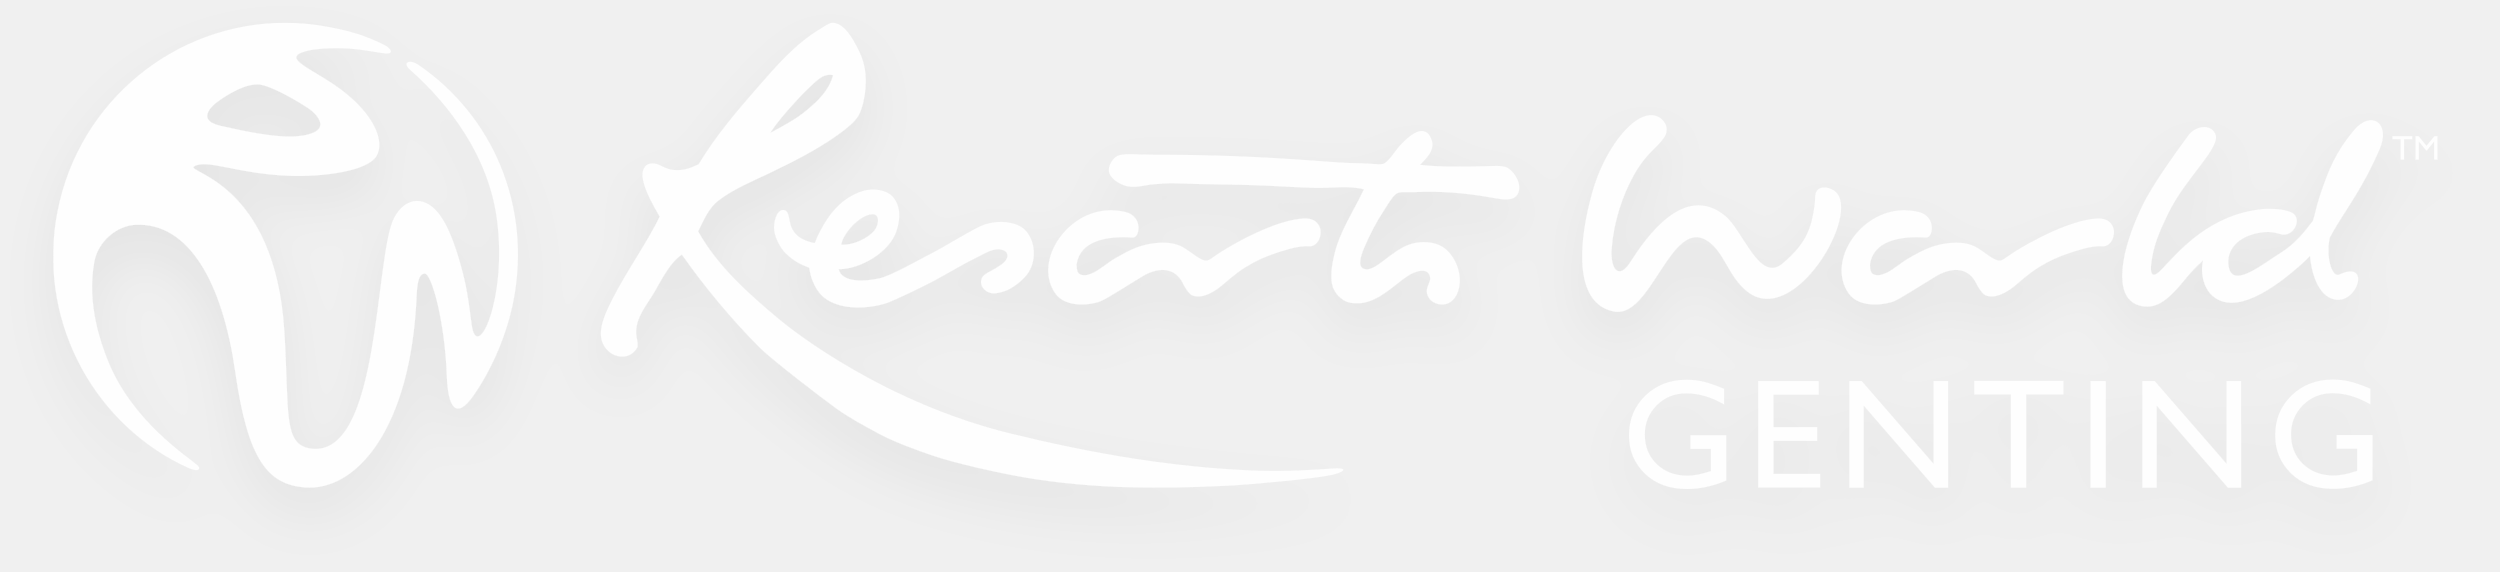
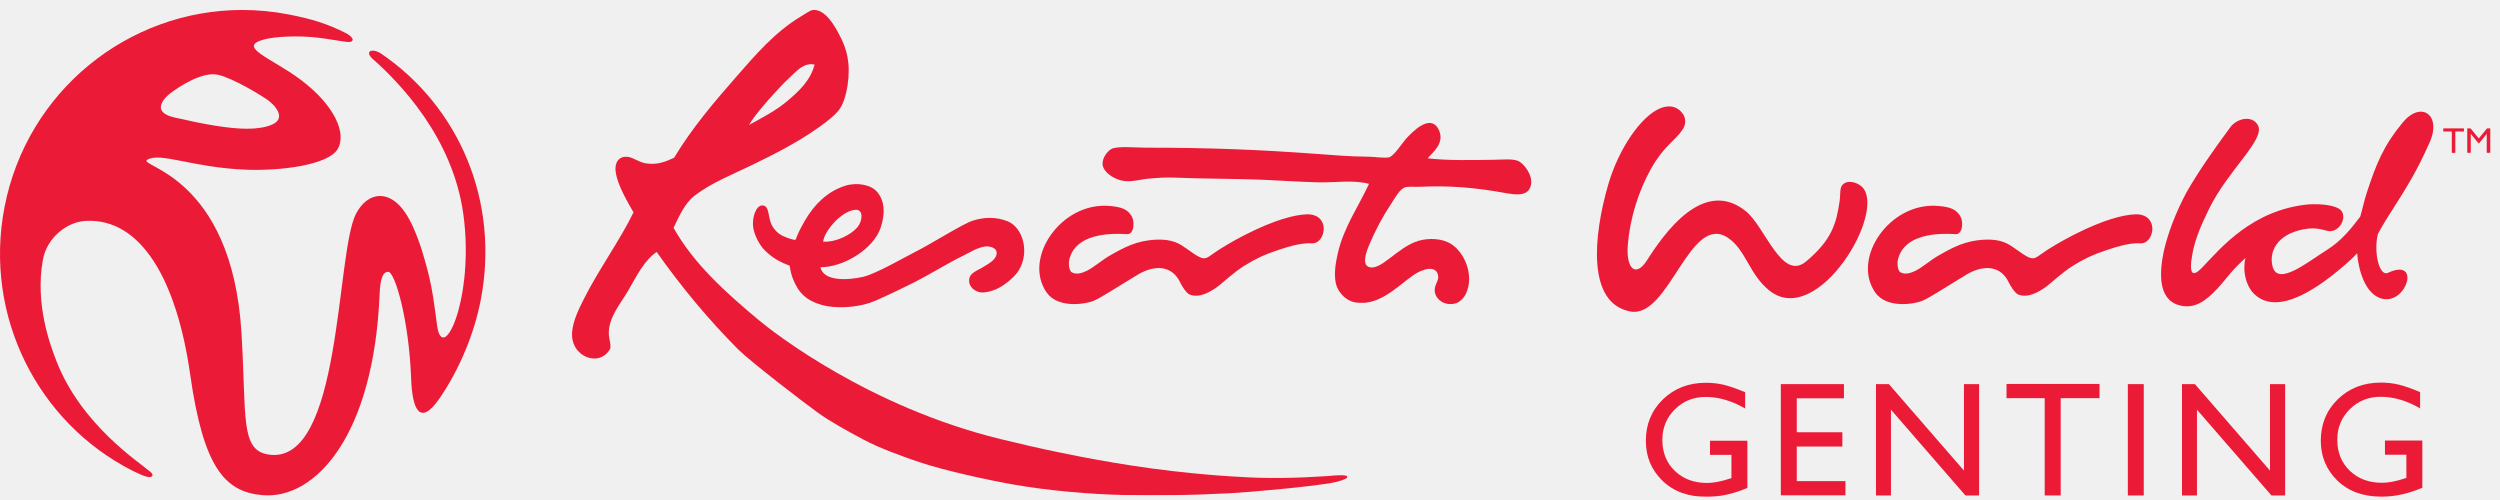
- <svg xmlns="http://www.w3.org/2000/svg" xmlns:xlink="http://www.w3.org/1999/xlink" width="188px" height="43px" viewBox="0 0 188 43" version="1.1">
+ <svg xmlns="http://www.w3.org/2000/svg" xmlns:xlink="http://www.w3.org/1999/xlink" width="180px" height="36px" viewBox="0 0 180 36" version="1.1">
  <defs>
-     <filter x="-3.9%" y="-13.9%" width="108.3%" height="142.2%" filterUnits="objectBoundingBox" id="filter-1">
-       <feOffset dx="0" dy="2" in="SourceAlpha" result="shadowOffsetOuter1" />
-       <feGaussianBlur stdDeviation="2" in="shadowOffsetOuter1" result="shadowBlurOuter1" />
-       <feColorMatrix values="0 0 0 0 0   0 0 0 0 0   0 0 0 0 0  0 0 0 0.051 0" type="matrix" in="shadowBlurOuter1" result="shadowMatrixOuter1" />
-       <feMerge>
-         <feMergeNode in="shadowMatrixOuter1" />
-         <feMergeNode in="SourceGraphic" />
-       </feMerge>
-     </filter>
-     <polygon id="path-2" points="0 35.139 179.3 35.139 179.3 0.085 0 0.085" />
+     <polygon id="path-1" points="0.308 0.086 56.141 0.086 56.141 35.035 0.308 35.035" />
+     <polygon id="path-3" points="0 35.139 179.3 35.139 179.3 0.086 0 0.086" />
  </defs>
  <g id="Page-1" stroke="none" stroke-width="1" fill="none" fill-rule="evenodd">
-     <g id="DESKTOP-LANDING-V1" transform="translate(-201, -35)">
-       <g id="WHITE-LOGO-Copy" filter="url(#filter-1)" transform="translate(205, 36)">
-         <polygon id="Fill-1" fill="#FEFEFE" points="175.917 9.244 177.403 9.244 177.403 9.468 176.784 9.468 176.784 11.005 176.529 11.005 176.529 9.468 175.917 9.468" />
-         <polygon id="Fill-2" fill="#FEFEFE" points="179.064 9.247 178.473 9.968 177.882 9.247 177.642 9.247 177.642 11.003 177.895 11.003 177.895 9.638 178.451 10.316 178.498 10.316 179.045 9.638 179.045 11.003 179.3 11.003 179.3 9.247" />
-         <g id="Group-30" transform="translate(0, 0.631721)">
-           <path d="M171.716,31.087 L174.408,31.087 L174.408,34.485 C173.42,34.914 172.441,35.127 171.47,35.127 C170.141,35.127 169.082,34.74 168.287,33.966 C167.494,33.19 167.097,32.235 167.097,31.099 C167.097,29.901 167.508,28.905 168.329,28.108 C169.154,27.312 170.184,26.915 171.423,26.915 C171.874,26.915 172.301,26.964 172.709,27.062 C173.114,27.158 173.626,27.337 174.247,27.599 L174.247,28.77 C173.29,28.215 172.341,27.937 171.401,27.937 C170.525,27.937 169.787,28.235 169.185,28.831 C168.585,29.429 168.284,30.162 168.284,31.03 C168.284,31.94 168.585,32.684 169.185,33.262 C169.787,33.84 170.559,34.129 171.504,34.129 C171.962,34.129 172.512,34.023 173.15,33.813 L173.259,33.779 L173.259,32.109 L171.716,32.109 L171.716,31.087 Z" id="Fill-3" fill="#FEFEFE" />
-           <path d="M139.569,17.77 C139.81,17.638 140.221,17.389 140.718,17.159 C141.214,16.928 141.794,16.745 142.369,16.671 C143.397,16.537 144.148,16.661 144.723,17.022 C145.283,17.375 145.839,17.857 146.221,17.949 C146.579,18.036 146.758,17.777 147.423,17.348 C148.217,16.847 148.957,16.455 149.402,16.23 C151.451,15.194 152.845,14.843 153.698,14.803 C154.566,14.76 154.823,15.228 154.916,15.495 C155.107,16.052 154.769,16.942 154.077,16.889 C153.227,16.822 151.987,17.276 151.587,17.407 C150.782,17.672 150.12,17.967 149.296,18.476 C148.5,18.965 147.691,19.731 147.4,19.951 C146.816,20.395 146.001,20.862 145.302,20.568 C145.081,20.474 144.757,19.972 144.62,19.685 C144.095,18.574 142.953,18.362 141.646,19.103 C140.294,19.913 138.984,20.778 138.433,21.016 C137.872,21.259 135.848,21.619 135.013,20.421 C133.297,17.949 136.063,13.918 139.513,14.194 C140.492,14.273 140.808,14.46 141.094,14.859 C141.412,15.306 141.309,16.263 140.808,16.23 C138.867,16.096 136.901,16.486 136.626,18.205 C136.623,18.228 136.589,18.839 136.836,18.976 C137.216,19.193 137.68,18.976 137.938,18.853 C138.396,18.627 139.082,18.036 139.569,17.77" id="Fill-5" fill="#FEFEFE" />
-           <path d="M102.789,10.765 C104.18,10.939 106.038,10.894 107.659,10.869 C108.229,10.861 108.862,10.796 109.258,10.939 C109.716,11.105 110.373,11.977 110.231,12.676 C110.028,13.693 108.821,13.331 107.798,13.163 C106.109,12.887 104.389,12.718 102.303,12.816 C101.914,12.834 101.471,12.781 101.189,12.851 C100.798,12.946 100.459,13.597 100.146,14.068 C99.502,15.044 99.043,15.922 98.591,16.98 C98.342,17.564 98.087,18.36 98.506,18.564 C99.352,18.989 100.587,17.168 102.127,16.71 C102.889,16.484 103.83,16.538 104.458,16.92 C105.435,17.515 106.182,19.202 105.538,20.535 C105.412,20.794 105.102,21.152 104.737,21.23 C103.979,21.39 103.413,20.933 103.311,20.43 C103.216,19.958 103.586,19.599 103.554,19.283 C103.463,18.381 102.389,18.755 101.815,19.144 C100.828,19.812 99.726,21.004 98.339,21.161 C98.149,21.18 97.753,21.18 97.504,21.127 C96.851,20.982 96.313,20.368 96.18,19.77 C96.031,19.081 96.167,18.292 96.32,17.615 C96.746,15.728 97.83,14.211 98.569,12.604 C97.347,12.298 96.196,12.533 94.874,12.495 C93.533,12.459 92.448,12.383 91.313,12.332 C89.086,12.223 86.749,12.253 84.461,12.154 C83.877,12.131 83.315,12.179 82.757,12.225 C82.067,12.282 81.414,12.523 80.739,12.365 C80.128,12.219 79.414,11.739 79.384,11.183 C79.358,10.724 79.76,10.2 80.079,10.068 C80.546,9.879 81.768,10.001 82.549,10.001 C87.066,10.001 90.662,10.144 94.84,10.452 C95.931,10.532 97.206,10.645 98.506,10.651 C98.952,10.653 99.71,10.773 100.008,10.695 C100.376,10.6 100.953,9.67 101.223,9.373 C101.657,8.902 102.939,7.535 103.554,8.645 C104.109,9.642 103.125,10.362 102.789,10.765" id="Fill-7" fill="#FEFEFE" />
-           <path d="M72.542,15.299 C71.795,14.995 70.893,14.973 70.023,15.26 C69.278,15.508 67.08,16.914 65.789,17.561 C65.133,17.89 63.045,19.099 62.127,19.305 C61.035,19.55 59.299,19.644 59.067,18.61 C60.697,18.622 62.904,17.32 63.417,15.732 C63.756,14.685 63.684,13.855 63.18,13.217 C62.744,12.665 61.696,12.473 60.844,12.746 C59.545,13.164 58.633,14.099 57.968,15.226 C57.826,15.466 57.571,15.924 57.388,16.362 C57.362,16.425 57.335,16.503 57.302,16.584 C57.272,16.651 57.281,16.659 57.033,16.599 C56.762,16.532 56.534,16.435 56.354,16.351 C55.963,16.163 55.636,15.796 55.484,15.376 C55.305,14.876 55.372,14.168 54.893,14.159 C54.414,14.152 54.128,15.078 54.232,15.76 C54.313,16.287 54.673,17.019 55.08,17.41 C55.642,17.952 56.105,18.215 56.86,18.503 C56.898,18.845 57.003,19.224 57.092,19.446 C57.494,20.459 58.051,21.008 59.17,21.323 C60.212,21.615 61.633,21.497 62.602,21.18 C63.254,20.969 65.189,20.015 65.933,19.642 C66.687,19.264 68.499,18.182 69.209,17.85 C69.693,17.624 70.548,17.045 71.169,17.114 C71.448,17.148 71.756,17.276 71.761,17.568 C71.768,18.052 71.189,18.341 70.822,18.575 C70.366,18.866 69.815,18.995 69.778,19.514 C69.74,20.05 70.216,20.367 70.611,20.419 C70.919,20.458 71.387,20.343 71.761,20.175 C72.317,19.923 73.057,19.322 73.361,18.819 C74.142,17.524 73.664,15.755 72.542,15.299 M61.599,14.475 C62.184,14.441 62.111,15.281 61.737,15.727 C61.291,16.259 60.21,16.826 59.269,16.769 C59.322,16.044 60.583,14.532 61.599,14.475" id="Fill-9" fill="#FEFEFE" />
-           <path d="M96.588,33.587 C96.19,33.58 95.642,33.642 95.541,33.649 C93.396,33.79 91.228,33.844 89.091,33.692 C89.091,33.692 85.686,33.54 81.451,32.885 C77.963,32.345 74.79,31.658 72.007,30.975 C62.561,28.66 55.745,23.352 54.583,22.377 C52.273,20.44 49.959,18.386 48.497,15.771 C48.916,14.906 49.31,13.987 50.027,13.443 C51.233,12.529 52.641,11.974 53.993,11.323 C55.642,10.527 57.347,9.668 58.847,8.613 C59.068,8.458 59.287,8.301 59.498,8.135 C59.896,7.82 60.366,7.442 60.6,6.975 C60.86,6.458 61.035,5.681 61.088,4.96 C61.197,3.444 60.826,2.546 60.217,1.481 C59.863,0.86 59.251,0.004 58.513,0.092 C58.331,0.113 57.961,0.374 57.679,0.544 C55.783,1.679 54.359,3.359 53.019,4.889 C51.367,6.775 49.826,8.59 48.532,10.73 C47.913,11.011 47.389,11.229 46.619,11.148 C46.022,11.085 45.625,10.707 45.194,10.662 C44.544,10.593 44.25,11.085 44.324,11.704 C44.446,12.714 45.247,14.008 45.612,14.659 C44.685,16.584 43.089,18.81 42.063,20.847 C41.7,21.571 41.272,22.41 41.194,23.246 C41.024,25.066 43.186,25.878 43.942,24.463 C43.992,24.111 43.853,23.789 43.837,23.455 C43.777,22.244 44.697,21.218 45.229,20.293 C45.872,19.17 46.413,18.094 47.278,17.509 C49.013,19.972 51.023,22.399 53.16,24.534 C54.02,25.395 57.882,28.363 58.895,29.087 C59.879,29.789 60.935,30.356 62.132,30.999 C63.299,31.627 64.967,32.23 66.221,32.652 C67.922,33.225 71.002,33.909 72.966,34.254 C75.48,34.694 78.428,34.957 80.976,35.01 C83.326,35.063 85.44,35.038 88.579,34.882 C89.695,34.826 94.761,34.391 96.143,34.084 C96.244,34.064 97.042,33.868 97.017,33.69 C97.006,33.615 96.824,33.589 96.588,33.587 M55.765,6.072 C56.079,5.727 56.448,5.325 56.81,4.995 C57.292,4.552 57.864,3.835 58.652,4.021 C58.348,5.177 57.506,5.947 56.704,6.629 C55.892,7.318 54.891,7.844 53.923,8.366 C54.357,7.653 55.048,6.86 55.765,6.072" id="Fill-11" fill="#FEFEFE" />
-           <path d="M125.694,14.57 C122.644,12.13 119.819,16.172 118.566,18.134 C117.803,19.328 117.057,18.79 117.205,16.969 C117.361,15.068 117.982,13.113 118.867,11.532 C119.823,9.827 120.565,9.564 121.161,8.68 C121.433,8.278 121.341,7.826 121.187,7.597 C120.779,6.997 120.182,6.915 119.576,7.149 C118.169,7.694 116.544,10.076 115.794,12.652 C114.714,16.371 114.247,21.213 117.391,21.795 C120.178,22.314 121.656,14.674 124.4,16.481 C125.712,17.353 125.938,19.13 127.398,20.292 C130.888,23.07 135.986,14.44 134.012,12.772 C133.699,12.509 133.046,12.29 132.678,12.659 C132.437,12.9 132.527,13.331 132.461,13.789 C132.22,15.479 131.89,16.634 130.049,18.186 C128.291,19.672 127.096,15.691 125.694,14.57" id="Fill-13" fill="#FEFEFE" />
-           <path d="M79.907,17.77 C80.151,17.638 80.559,17.389 81.056,17.159 C81.552,16.928 82.133,16.745 82.707,16.671 C83.737,16.537 84.486,16.661 85.063,17.022 C85.622,17.375 86.179,17.857 86.558,17.949 C86.917,18.036 87.095,17.777 87.763,17.348 C88.555,16.847 89.295,16.455 89.74,16.23 C91.787,15.194 93.183,14.843 94.036,14.803 C94.904,14.76 95.161,15.228 95.255,15.495 C95.448,16.052 95.104,16.942 94.415,16.889 C93.565,16.822 92.322,17.276 91.925,17.407 C91.118,17.672 90.457,17.967 89.634,18.476 C88.841,18.965 88.03,19.731 87.74,19.951 C87.154,20.395 86.339,20.862 85.64,20.568 C85.419,20.474 85.096,19.972 84.961,19.685 C84.434,18.574 83.291,18.362 81.985,19.103 C80.632,19.913 79.325,20.778 78.769,21.016 C78.209,21.259 76.187,21.619 75.354,20.421 C73.634,17.949 76.4,13.918 79.854,14.194 C80.829,14.273 81.147,14.46 81.433,14.859 C81.75,15.306 81.646,16.263 81.147,16.23 C79.207,16.096 77.238,16.486 76.964,18.205 C76.96,18.228 76.925,18.839 77.174,18.976 C77.554,19.193 78.018,18.976 78.276,18.853 C78.734,18.627 79.422,18.036 79.907,17.77" id="Fill-15" fill="#FEFEFE" />
-           <path d="M162.575,8.398 C163.11,9.414 160.406,11.631 159.062,14.389 C158.52,15.501 158.059,16.507 157.848,17.672 C157.561,19.248 157.926,19.297 158.576,18.61 C159.903,17.22 162.167,14.475 166.212,14.084 C167.36,14.028 167.965,14.188 168.304,14.34 C169.142,14.711 168.587,16.026 167.736,16.013 C167.42,16.009 166.92,15.683 165.893,15.871 C163.892,16.239 163.355,17.545 163.628,18.564 C164.012,19.999 166.155,18.228 167.491,17.396 C168.63,16.685 169.288,15.812 169.936,14.969 C170.108,14.407 170.193,13.903 170.41,13.239 C171.098,11.135 171.626,9.843 172.995,8.188 C174.31,6.6 175.827,7.625 174.93,9.631 C173.962,11.79 173.401,12.672 171.784,15.211 C171.594,15.515 171.379,15.9 171.202,16.226 C170.884,17.613 171.335,19.294 171.927,19.014 C174.306,17.896 173.307,21.211 171.594,20.894 C170.249,20.643 169.795,18.666 169.714,17.605 C169.479,17.854 169.358,17.975 169.114,18.191 C167.029,20.062 164.053,22.164 162.333,20.566 C161.744,20.018 161.438,18.951 161.674,17.944 C160.544,18.975 160.313,19.439 159.629,20.169 C158.834,21.017 158.01,21.657 156.89,21.343 C155.367,20.917 155.47,19.001 155.796,17.441 C156.118,16.06 156.668,14.652 157.424,13.224 C158.287,11.716 159.321,10.243 160.586,8.526 C161.048,7.894 162.164,7.624 162.575,8.398" id="Fill-17" fill="#FEFEFE" />
-           <polygon id="Fill-19" fill="#FEFEFE" points="128.219 27.025 132.764 27.025 132.764 28.047 129.367 28.047 129.367 30.491 132.65 30.491 132.65 31.519 129.367 31.519 129.367 34.009 132.873 34.009 132.873 35.03 128.219 35.03" />
-           <polygon id="Fill-21" fill="#FEFEFE" points="141.405 27.025 142.496 27.025 142.496 35.042 141.51 35.042 136.149 28.866 136.149 35.042 135.07 35.042 135.07 27.025 135.999 27.025 141.405 33.252" />
-           <polygon id="Fill-23" fill="#FEFEFE" points="144.469 27.013 151.166 27.013 151.166 28.036 148.371 28.036 148.371 35.041 147.218 35.041 147.218 28.036 144.469 28.036" />
-           <mask id="mask-3" fill="white">
-             <use xlink:href="#path-2" />
+     <g id="DESKTOP-LANDING-V1" transform="translate(-205, -34)">
+       <g id="Page-1" transform="translate(205, 34)">
+         <polygon id="Fill-1" fill="#EB1B38" points="175.917 9.244 177.403 9.244 177.403 9.468 176.784 9.468 176.784 11.005 176.529 11.005 176.529 9.468 175.917 9.468" />
+         <polygon id="Fill-2" fill="#EB1B38" points="179.064 9.247 178.473 9.968 177.882 9.247 177.642 9.247 177.642 11.004 177.895 11.004 177.895 9.638 178.451 10.315 178.498 10.315 179.045 9.638 179.045 11.004 179.3 11.004 179.3 9.247" />
+         <g id="Group-31" transform="translate(0, 0.631363)">
+           <path d="M171.716,31.087 L174.408,31.087 L174.408,34.485 C173.42,34.914 172.441,35.127 171.47,35.127 C170.141,35.127 169.082,34.74 168.287,33.966 C167.494,33.19 167.097,32.235 167.097,31.099 C167.097,29.901 167.508,28.905 168.329,28.108 C169.154,27.312 170.184,26.915 171.423,26.915 C171.874,26.915 172.301,26.964 172.709,27.062 C173.114,27.158 173.626,27.337 174.247,27.599 L174.247,28.77 C173.29,28.215 172.341,27.937 171.401,27.937 C170.525,27.937 169.787,28.235 169.185,28.831 C168.585,29.429 168.284,30.162 168.284,31.03 C168.284,31.94 168.585,32.684 169.185,33.262 C169.787,33.84 170.559,34.129 171.504,34.129 C171.962,34.129 172.512,34.023 173.15,33.813 L173.259,33.779 L173.259,32.109 L171.716,32.109 L171.716,31.087 Z" id="Fill-3" fill="#EB1B38" />
+           <path d="M139.569,17.77 C139.81,17.638 140.221,17.39 140.718,17.159 C141.214,16.928 141.794,16.744 142.369,16.671 C143.397,16.537 144.148,16.661 144.723,17.022 C145.283,17.375 145.839,17.856 146.221,17.949 C146.579,18.036 146.758,17.777 147.423,17.349 C148.217,16.847 148.957,16.454 149.402,16.229 C151.451,15.194 152.845,14.842 153.698,14.803 C154.566,14.76 154.823,15.228 154.916,15.496 C155.107,16.052 154.769,16.942 154.077,16.889 C153.227,16.822 151.987,17.276 151.587,17.407 C150.782,17.671 150.12,17.967 149.296,18.475 C148.5,18.965 147.691,19.731 147.4,19.951 C146.816,20.395 146.001,20.863 145.302,20.569 C145.081,20.475 144.757,19.972 144.62,19.684 C144.095,18.574 142.953,18.363 141.646,19.104 C140.294,19.913 138.984,20.779 138.433,21.017 C137.872,21.259 135.848,21.619 135.013,20.422 C133.297,17.949 136.063,13.918 139.513,14.194 C140.492,14.272 140.808,14.461 141.094,14.859 C141.412,15.306 141.309,16.262 140.808,16.229 C138.867,16.096 136.901,16.486 136.626,18.205 C136.623,18.228 136.589,18.839 136.836,18.976 C137.216,19.193 137.68,18.976 137.938,18.853 C138.396,18.627 139.082,18.036 139.569,17.77" id="Fill-5" fill="#EB1B38" />
+           <path d="M102.789,10.765 C104.18,10.939 106.038,10.895 107.659,10.87 C108.229,10.86 108.862,10.796 109.258,10.939 C109.716,11.105 110.373,11.976 110.231,12.675 C110.028,13.692 108.821,13.331 107.798,13.164 C106.109,12.887 104.389,12.718 102.303,12.815 C101.914,12.834 101.471,12.782 101.189,12.85 C100.798,12.946 100.459,13.597 100.146,14.067 C99.502,15.044 99.043,15.923 98.591,16.98 C98.342,17.563 98.087,18.359 98.506,18.564 C99.352,18.988 100.587,17.168 102.127,16.709 C102.889,16.484 103.83,16.537 104.458,16.919 C105.435,17.515 106.182,19.201 105.538,20.535 C105.412,20.794 105.102,21.153 104.737,21.229 C103.979,21.391 103.413,20.932 103.311,20.43 C103.216,19.958 103.586,19.599 103.554,19.282 C103.463,18.38 102.389,18.755 101.815,19.144 C100.828,19.812 99.726,21.004 98.339,21.161 C98.149,21.181 97.753,21.181 97.504,21.128 C96.851,20.982 96.313,20.368 96.18,19.77 C96.031,19.081 96.167,18.292 96.32,17.614 C96.746,15.728 97.83,14.211 98.569,12.604 C97.347,12.298 96.196,12.533 94.874,12.495 C93.533,12.459 92.448,12.383 91.313,12.331 C89.086,12.223 86.749,12.252 84.461,12.155 C83.877,12.13 83.315,12.178 82.757,12.224 C82.067,12.282 81.414,12.523 80.739,12.364 C80.128,12.219 79.414,11.739 79.384,11.182 C79.358,10.725 79.76,10.199 80.079,10.068 C80.546,9.879 81.768,10.001 82.549,10.001 C87.066,10.001 90.662,10.143 94.84,10.452 C95.931,10.531 97.206,10.645 98.506,10.65 C98.952,10.654 99.71,10.772 100.008,10.695 C100.376,10.601 100.953,9.67 101.223,9.374 C101.657,8.902 102.939,7.535 103.554,8.644 C104.109,9.643 103.125,10.362 102.789,10.765" id="Fill-7" fill="#EB1B38" />
+           <path d="M72.542,15.299 C71.795,14.995 70.893,14.973 70.023,15.26 C69.278,15.508 67.08,16.914 65.789,17.561 C65.133,17.891 63.045,19.099 62.127,19.305 C61.035,19.55 59.299,19.644 59.067,18.61 C60.697,18.621 62.904,17.321 63.417,15.732 C63.756,14.684 63.684,13.855 63.18,13.216 C62.744,12.665 61.696,12.473 60.844,12.746 C59.545,13.165 58.633,14.098 57.968,15.226 C57.826,15.465 57.571,15.924 57.388,16.362 C57.362,16.426 57.335,16.502 57.302,16.583 C57.272,16.651 57.281,16.659 57.033,16.599 C56.762,16.532 56.534,16.435 56.354,16.351 C55.963,16.163 55.636,15.797 55.484,15.376 C55.305,14.877 55.372,14.167 54.893,14.159 C54.414,14.152 54.128,15.077 54.232,15.76 C54.313,16.286 54.673,17.019 55.08,17.41 C55.642,17.952 56.105,18.215 56.86,18.502 C56.898,18.846 57.003,19.224 57.092,19.447 C57.494,20.459 58.051,21.008 59.17,21.324 C60.212,21.615 61.633,21.497 62.602,21.181 C63.254,20.969 65.189,20.015 65.933,19.641 C66.687,19.265 68.499,18.182 69.209,17.85 C69.693,17.625 70.548,17.044 71.169,17.115 C71.448,17.148 71.756,17.275 71.761,17.568 C71.768,18.051 71.189,18.342 70.822,18.575 C70.366,18.865 69.815,18.996 69.778,19.514 C69.74,20.05 70.216,20.367 70.611,20.419 C70.919,20.458 71.387,20.343 71.761,20.175 C72.317,19.923 73.057,19.322 73.361,18.819 C74.142,17.524 73.664,15.754 72.542,15.299 M61.599,14.474 C62.184,14.441 62.111,15.281 61.737,15.726 C61.291,16.258 60.21,16.826 59.269,16.768 C59.322,16.044 60.583,14.532 61.599,14.474" id="Fill-9" fill="#EB1B38" />
+           <g id="Group-13" transform="translate(40.87649, 0)">
+             <mask id="mask-2" fill="white">
+               <use xlink:href="#path-1" />
+             </mask>
+             <g id="Clip-12" />
+             <path d="M55.711,33.587 C55.313,33.58 54.765,33.642 54.665,33.649 C52.52,33.79 50.352,33.844 48.214,33.692 C48.214,33.692 44.81,33.54 40.575,32.885 C37.086,32.345 33.913,31.658 31.131,30.975 C21.685,28.66 14.868,23.352 13.707,22.377 C11.397,20.44 9.082,18.386 7.62,15.771 C8.04,14.906 8.433,13.986 9.151,13.443 C10.356,12.528 11.765,11.975 13.116,11.323 C14.765,10.527 16.47,9.669 17.971,8.612 C18.191,8.458 18.41,8.301 18.622,8.134 C19.02,7.82 19.489,7.442 19.723,6.975 C19.984,6.458 20.159,5.68 20.212,4.96 C20.321,3.444 19.949,2.546 19.34,1.481 C18.986,0.86 18.374,0.004 17.636,0.092 C17.455,0.113 17.085,0.374 16.802,0.543 C14.906,1.679 13.482,3.359 12.142,4.889 C10.491,6.775 8.95,8.59 7.655,10.73 C7.036,11.01 6.513,11.229 5.742,11.147 C5.145,11.085 4.748,10.706 4.317,10.662 C3.667,10.593 3.373,11.085 3.447,11.704 C3.57,12.713 4.37,14.008 4.735,14.659 C3.809,16.584 2.212,18.81 1.187,20.847 C0.823,21.571 0.395,22.41 0.318,23.246 C0.148,25.066 2.31,25.878 3.065,24.463 C3.116,24.111 2.977,23.789 2.96,23.455 C2.901,22.244 3.82,21.218 4.352,20.293 C4.996,19.17 5.536,18.094 6.402,17.509 C8.137,19.972 10.147,22.399 12.283,24.534 C13.144,25.395 17.005,28.363 18.019,29.087 C19.003,29.789 20.059,30.356 21.255,30.999 C22.423,31.627 24.091,32.23 25.345,32.652 C27.045,33.225 30.126,33.909 32.089,34.254 C34.604,34.694 37.552,34.957 40.099,35.01 C42.45,35.063 44.563,35.038 47.702,34.882 C48.819,34.826 53.885,34.391 55.266,34.084 C55.368,34.064 56.165,33.868 56.141,33.69 C56.13,33.615 55.948,33.589 55.711,33.587 M14.888,6.071 C15.202,5.728 15.571,5.325 15.934,4.994 C16.416,4.552 16.987,3.834 17.776,4.021 C17.471,5.176 16.63,5.947 15.827,6.629 C15.015,7.318 14.015,7.843 13.046,8.366 C13.481,7.652 14.172,6.861 14.888,6.071" id="Fill-11" fill="#EB1B38" mask="url(#mask-2)" />
+           </g>
+           <path d="M125.694,14.57 C122.644,12.129 119.819,16.171 118.566,18.134 C117.803,19.327 117.057,18.789 117.205,16.969 C117.361,15.068 117.982,13.113 118.867,11.531 C119.823,9.827 120.565,9.564 121.161,8.679 C121.433,8.278 121.341,7.825 121.187,7.597 C120.779,6.997 120.182,6.915 119.576,7.149 C118.169,7.694 116.544,10.076 115.794,12.652 C114.714,16.371 114.247,21.213 117.391,21.796 C120.178,22.313 121.656,14.673 124.4,16.482 C125.712,17.352 125.938,19.13 127.398,20.291 C130.888,23.07 135.986,14.44 134.012,12.773 C133.699,12.51 133.046,12.29 132.678,12.659 C132.437,12.9 132.527,13.331 132.461,13.79 C132.22,15.478 131.89,16.634 130.049,18.186 C128.291,19.672 127.096,15.691 125.694,14.57" id="Fill-14" fill="#EB1B38" />
+           <path d="M79.907,17.77 C80.151,17.638 80.559,17.39 81.056,17.159 C81.552,16.928 82.133,16.744 82.707,16.671 C83.737,16.537 84.486,16.661 85.063,17.022 C85.622,17.375 86.179,17.856 86.558,17.949 C86.917,18.036 87.095,17.777 87.763,17.349 C88.555,16.847 89.295,16.454 89.74,16.229 C91.787,15.194 93.183,14.842 94.036,14.803 C94.904,14.76 95.161,15.228 95.255,15.496 C95.448,16.052 95.104,16.942 94.415,16.889 C93.565,16.822 92.322,17.276 91.925,17.407 C91.118,17.671 90.457,17.967 89.634,18.475 C88.841,18.965 88.03,19.731 87.74,19.951 C87.154,20.395 86.339,20.863 85.64,20.569 C85.419,20.475 85.096,19.972 84.961,19.684 C84.434,18.574 83.291,18.363 81.985,19.104 C80.632,19.913 79.325,20.779 78.769,21.017 C78.209,21.259 76.187,21.619 75.354,20.422 C73.634,17.949 76.4,13.918 79.854,14.194 C80.829,14.272 81.147,14.461 81.433,14.859 C81.75,15.306 81.646,16.262 81.147,16.229 C79.207,16.096 77.238,16.486 76.964,18.205 C76.96,18.228 76.925,18.839 77.174,18.976 C77.554,19.193 78.018,18.976 78.276,18.853 C78.734,18.627 79.422,18.036 79.907,17.77" id="Fill-16" fill="#EB1B38" />
+           <path d="M162.575,8.398 C163.11,9.413 160.406,11.631 159.062,14.389 C158.52,15.501 158.059,16.507 157.848,17.672 C157.561,19.247 157.926,19.297 158.576,18.611 C159.903,17.219 162.167,14.474 166.212,14.083 C167.36,14.027 167.965,14.188 168.304,14.34 C169.142,14.711 168.587,16.026 167.736,16.014 C167.42,16.009 166.92,15.683 165.893,15.87 C163.892,16.239 163.355,17.544 163.628,18.564 C164.012,19.998 166.155,18.228 167.491,17.396 C168.63,16.684 169.288,15.812 169.936,14.968 C170.108,14.407 170.193,13.903 170.41,13.239 C171.098,11.134 171.626,9.842 172.995,8.188 C174.31,6.6 175.827,7.625 174.93,9.631 C173.962,11.789 173.401,12.671 171.784,15.211 C171.594,15.515 171.379,15.9 171.202,16.226 C170.884,17.613 171.335,19.294 171.927,19.014 C174.306,17.896 173.307,21.212 171.594,20.893 C170.249,20.643 169.795,18.666 169.714,17.604 C169.479,17.854 169.358,17.974 169.114,18.192 C167.029,20.061 164.053,22.164 162.333,20.565 C161.744,20.018 161.438,18.95 161.674,17.944 C160.544,18.975 160.313,19.44 159.629,20.17 C158.834,21.017 158.01,21.657 156.89,21.343 C155.367,20.918 155.47,19.001 155.796,17.44 C156.118,16.06 156.668,14.652 157.424,13.223 C158.287,11.716 159.321,10.243 160.586,8.526 C161.048,7.894 162.164,7.623 162.575,8.398" id="Fill-18" fill="#EB1B38" />
+           <polygon id="Fill-20" fill="#EB1B38" points="128.219 27.025 132.764 27.025 132.764 28.047 129.367 28.047 129.367 30.491 132.65 30.491 132.65 31.519 129.367 31.519 129.367 34.009 132.873 34.009 132.873 35.03 128.219 35.03" />
+           <polygon id="Fill-22" fill="#EB1B38" points="141.405 27.025 142.496 27.025 142.496 35.042 141.51 35.042 136.149 28.866 136.149 35.042 135.07 35.042 135.07 27.025 135.999 27.025 141.405 33.252" />
+           <polygon id="Fill-24" fill="#EB1B38" points="144.469 27.013 151.166 27.013 151.166 28.036 148.371 28.036 148.371 35.041 147.218 35.041 147.218 28.036 144.469 28.036" />
+           <mask id="mask-4" fill="white">
+             <use xlink:href="#path-3" />
          </mask>
-           <g id="Clip-26" />
-           <polygon id="Fill-25" fill="#FEFEFE" mask="url(#mask-3)" points="153.203 35.042 154.35 35.042 154.35 27.026 153.203 27.026" />
-           <polygon id="Fill-27" fill="#FEFEFE" mask="url(#mask-3)" points="163.439 27.025 164.53 27.025 164.53 35.042 163.544 35.042 158.182 28.866 158.182 35.042 157.104 35.042 157.104 27.025 158.033 27.025 163.439 33.252" />
-           <path d="M123.12,31.1 L125.811,31.1 L125.811,34.498 C124.824,34.925 123.846,35.14 122.874,35.14 C121.546,35.14 120.485,34.752 119.693,33.977 C118.897,33.203 118.501,32.247 118.501,31.111 C118.501,29.914 118.912,28.916 119.733,28.121 C120.557,27.325 121.588,26.928 122.827,26.928 C123.279,26.928 123.707,26.976 124.113,27.073 C124.518,27.171 125.031,27.35 125.651,27.61 L125.651,28.781 C124.693,28.226 123.745,27.948 122.805,27.948 C121.929,27.948 121.19,28.247 120.589,28.844 C119.988,29.441 119.689,30.173 119.689,31.041 C119.689,31.951 119.988,32.697 120.589,33.275 C121.19,33.851 121.963,34.141 122.908,34.141 C123.367,34.141 123.917,34.036 124.554,33.826 L124.663,33.792 L124.663,32.121 L123.12,32.121 L123.12,31.1 Z" id="Fill-28" fill="#FEFEFE" mask="url(#mask-3)" />
-           <path d="M12.574,7.831 C10.547,7.368 12.251,6.096 12.251,6.096 C12.251,6.096 14.038,4.684 15.398,4.714 C16.231,4.733 18.177,5.841 19.179,6.501 C19.744,6.871 20.707,7.883 19.551,8.356 C19.078,8.55 18.495,8.638 17.793,8.638 C16.477,8.638 14.749,8.329 12.574,7.831 M0.325,14.281 C-1.199,22.151 2.759,29.837 9.558,33.27 C10.415,33.699 10.88,33.842 10.972,33.61 C10.996,33.548 10.958,33.457 10.859,33.367 C10.117,32.704 5.865,30.013 4.059,25.355 C3.641,24.275 2.502,21.295 3.087,18.078 C3.38,16.459 4.833,15.349 6.143,15.276 C10.214,15.036 12.745,19.657 13.693,26.332 C14.644,33.015 16.176,34.795 18.913,35.02 C22.719,35.333 26.911,30.728 27.333,20.542 C27.38,19.41 27.568,18.935 27.954,18.939 C28.439,18.948 29.45,22.402 29.602,26.641 C29.68,28.837 30.23,30.1 31.637,28.068 C33.039,26.037 34.133,23.452 34.612,20.975 C35.99,13.865 33.056,7.045 27.434,3.226 C26.945,2.912 26.617,3.002 26.577,3.149 C26.552,3.246 26.592,3.401 26.818,3.598 C28.745,5.29 32.621,9.27 33.366,14.835 C34.173,20.833 31.873,25.72 31.47,22.804 C31.294,21.51 31.149,20.193 30.777,18.8 C30.507,17.799 30.285,16.954 29.746,15.721 C29.588,15.361 29.368,14.969 29.193,14.705 C28.044,12.969 26.47,13.159 25.634,14.757 C24.16,17.58 24.643,32.887 19.346,32.097 C17.27,31.789 17.756,29.377 17.384,23.3 C16.687,11.937 9.817,11.336 10.608,10.869 C11.563,10.307 13.836,11.436 17.739,11.587 C20.133,11.683 23.588,11.271 24.302,10.117 C24.982,9.011 24.123,6.96 21.644,5.107 C19.543,3.537 17.011,2.747 19.009,2.212 C19.823,1.99 21.464,1.918 22.861,2.077 C23.649,2.169 24.534,2.339 25,2.389 C25.465,2.441 25.591,2.146 24.952,1.778 C23.545,1.063 22.423,0.729 20.802,0.412 C19.674,0.194 18.553,0.085 17.445,0.085 C9.254,0.085 1.948,5.903 0.325,14.281" id="Fill-29" fill="#FEFEFE" mask="url(#mask-3)" />
+           <g id="Clip-27" />
+           <polygon id="Fill-26" fill="#EB1B38" mask="url(#mask-4)" points="153.203 35.042 154.35 35.042 154.35 27.026 153.203 27.026" />
+           <polygon id="Fill-28" fill="#EB1B38" mask="url(#mask-4)" points="163.439 27.025 164.53 27.025 164.53 35.042 163.544 35.042 158.182 28.866 158.182 35.042 157.104 35.042 157.104 27.025 158.033 27.025 163.439 33.252" />
+           <path d="M123.12,31.1 L125.811,31.1 L125.811,34.498 C124.824,34.925 123.846,35.14 122.874,35.14 C121.546,35.14 120.485,34.752 119.693,33.977 C118.897,33.203 118.501,32.247 118.501,31.111 C118.501,29.914 118.912,28.916 119.733,28.121 C120.557,27.325 121.588,26.928 122.827,26.928 C123.279,26.928 123.707,26.976 124.113,27.073 C124.518,27.171 125.031,27.35 125.651,27.61 L125.651,28.781 C124.693,28.226 123.745,27.948 122.805,27.948 C121.929,27.948 121.19,28.247 120.589,28.844 C119.988,29.441 119.689,30.173 119.689,31.041 C119.689,31.951 119.988,32.697 120.589,33.275 C121.19,33.851 121.963,34.141 122.908,34.141 C123.367,34.141 123.917,34.036 124.554,33.826 L124.663,33.792 L124.663,32.121 L123.12,32.121 L123.12,31.1 Z" id="Fill-29" fill="#EB1B38" mask="url(#mask-4)" />
+           <path d="M12.574,7.831 C10.547,7.367 12.251,6.095 12.251,6.095 C12.251,6.095 14.038,4.684 15.398,4.714 C16.231,4.733 18.177,5.841 19.179,6.5 C19.744,6.871 20.707,7.882 19.551,8.356 C19.078,8.549 18.495,8.637 17.793,8.637 C16.477,8.637 14.749,8.329 12.574,7.831 M0.325,14.281 C-1.199,22.151 2.759,29.837 9.558,33.269 C10.415,33.7 10.88,33.842 10.972,33.61 C10.996,33.548 10.958,33.457 10.859,33.368 C10.117,32.704 5.865,30.013 4.059,25.354 C3.641,24.274 2.502,21.296 3.087,18.078 C3.38,16.458 4.833,15.35 6.143,15.275 C10.214,15.036 12.745,19.657 13.693,26.332 C14.644,33.015 16.176,34.795 18.913,35.021 C22.719,35.333 26.911,30.727 27.333,20.542 C27.38,19.41 27.568,18.935 27.954,18.94 C28.439,18.948 29.45,22.402 29.602,26.64 C29.68,28.837 30.23,30.1 31.637,28.067 C33.039,26.036 34.133,23.453 34.612,20.975 C35.99,13.865 33.056,7.045 27.434,3.225 C26.945,2.912 26.617,3.002 26.577,3.148 C26.552,3.246 26.592,3.4 26.818,3.599 C28.745,5.29 32.621,9.269 33.366,14.834 C34.173,20.833 31.873,25.72 31.47,22.804 C31.294,21.51 31.149,20.193 30.777,18.799 C30.507,17.799 30.285,16.953 29.746,15.721 C29.588,15.361 29.368,14.968 29.193,14.705 C28.044,12.968 26.47,13.159 25.634,14.757 C24.16,17.579 24.643,32.887 19.346,32.097 C17.27,31.789 17.756,29.377 17.384,23.3 C16.687,11.937 9.817,11.335 10.608,10.868 C11.563,10.307 13.836,11.436 17.739,11.588 C20.133,11.682 23.588,11.271 24.302,10.117 C24.982,9.012 24.123,6.959 21.644,5.106 C19.543,3.536 17.011,2.746 19.009,2.211 C19.823,1.99 21.464,1.917 22.861,2.078 C23.649,2.169 24.534,2.339 25,2.389 C25.465,2.441 25.591,2.145 24.952,1.777 C23.545,1.063 22.423,0.728 20.802,0.412 C19.674,0.193 18.553,0.086 17.445,0.086 C9.254,0.085 1.948,5.903 0.325,14.281" id="Fill-30" fill="#EB1B38" mask="url(#mask-4)" />
        </g>
      </g>
    </g>
  </g>
</svg>
